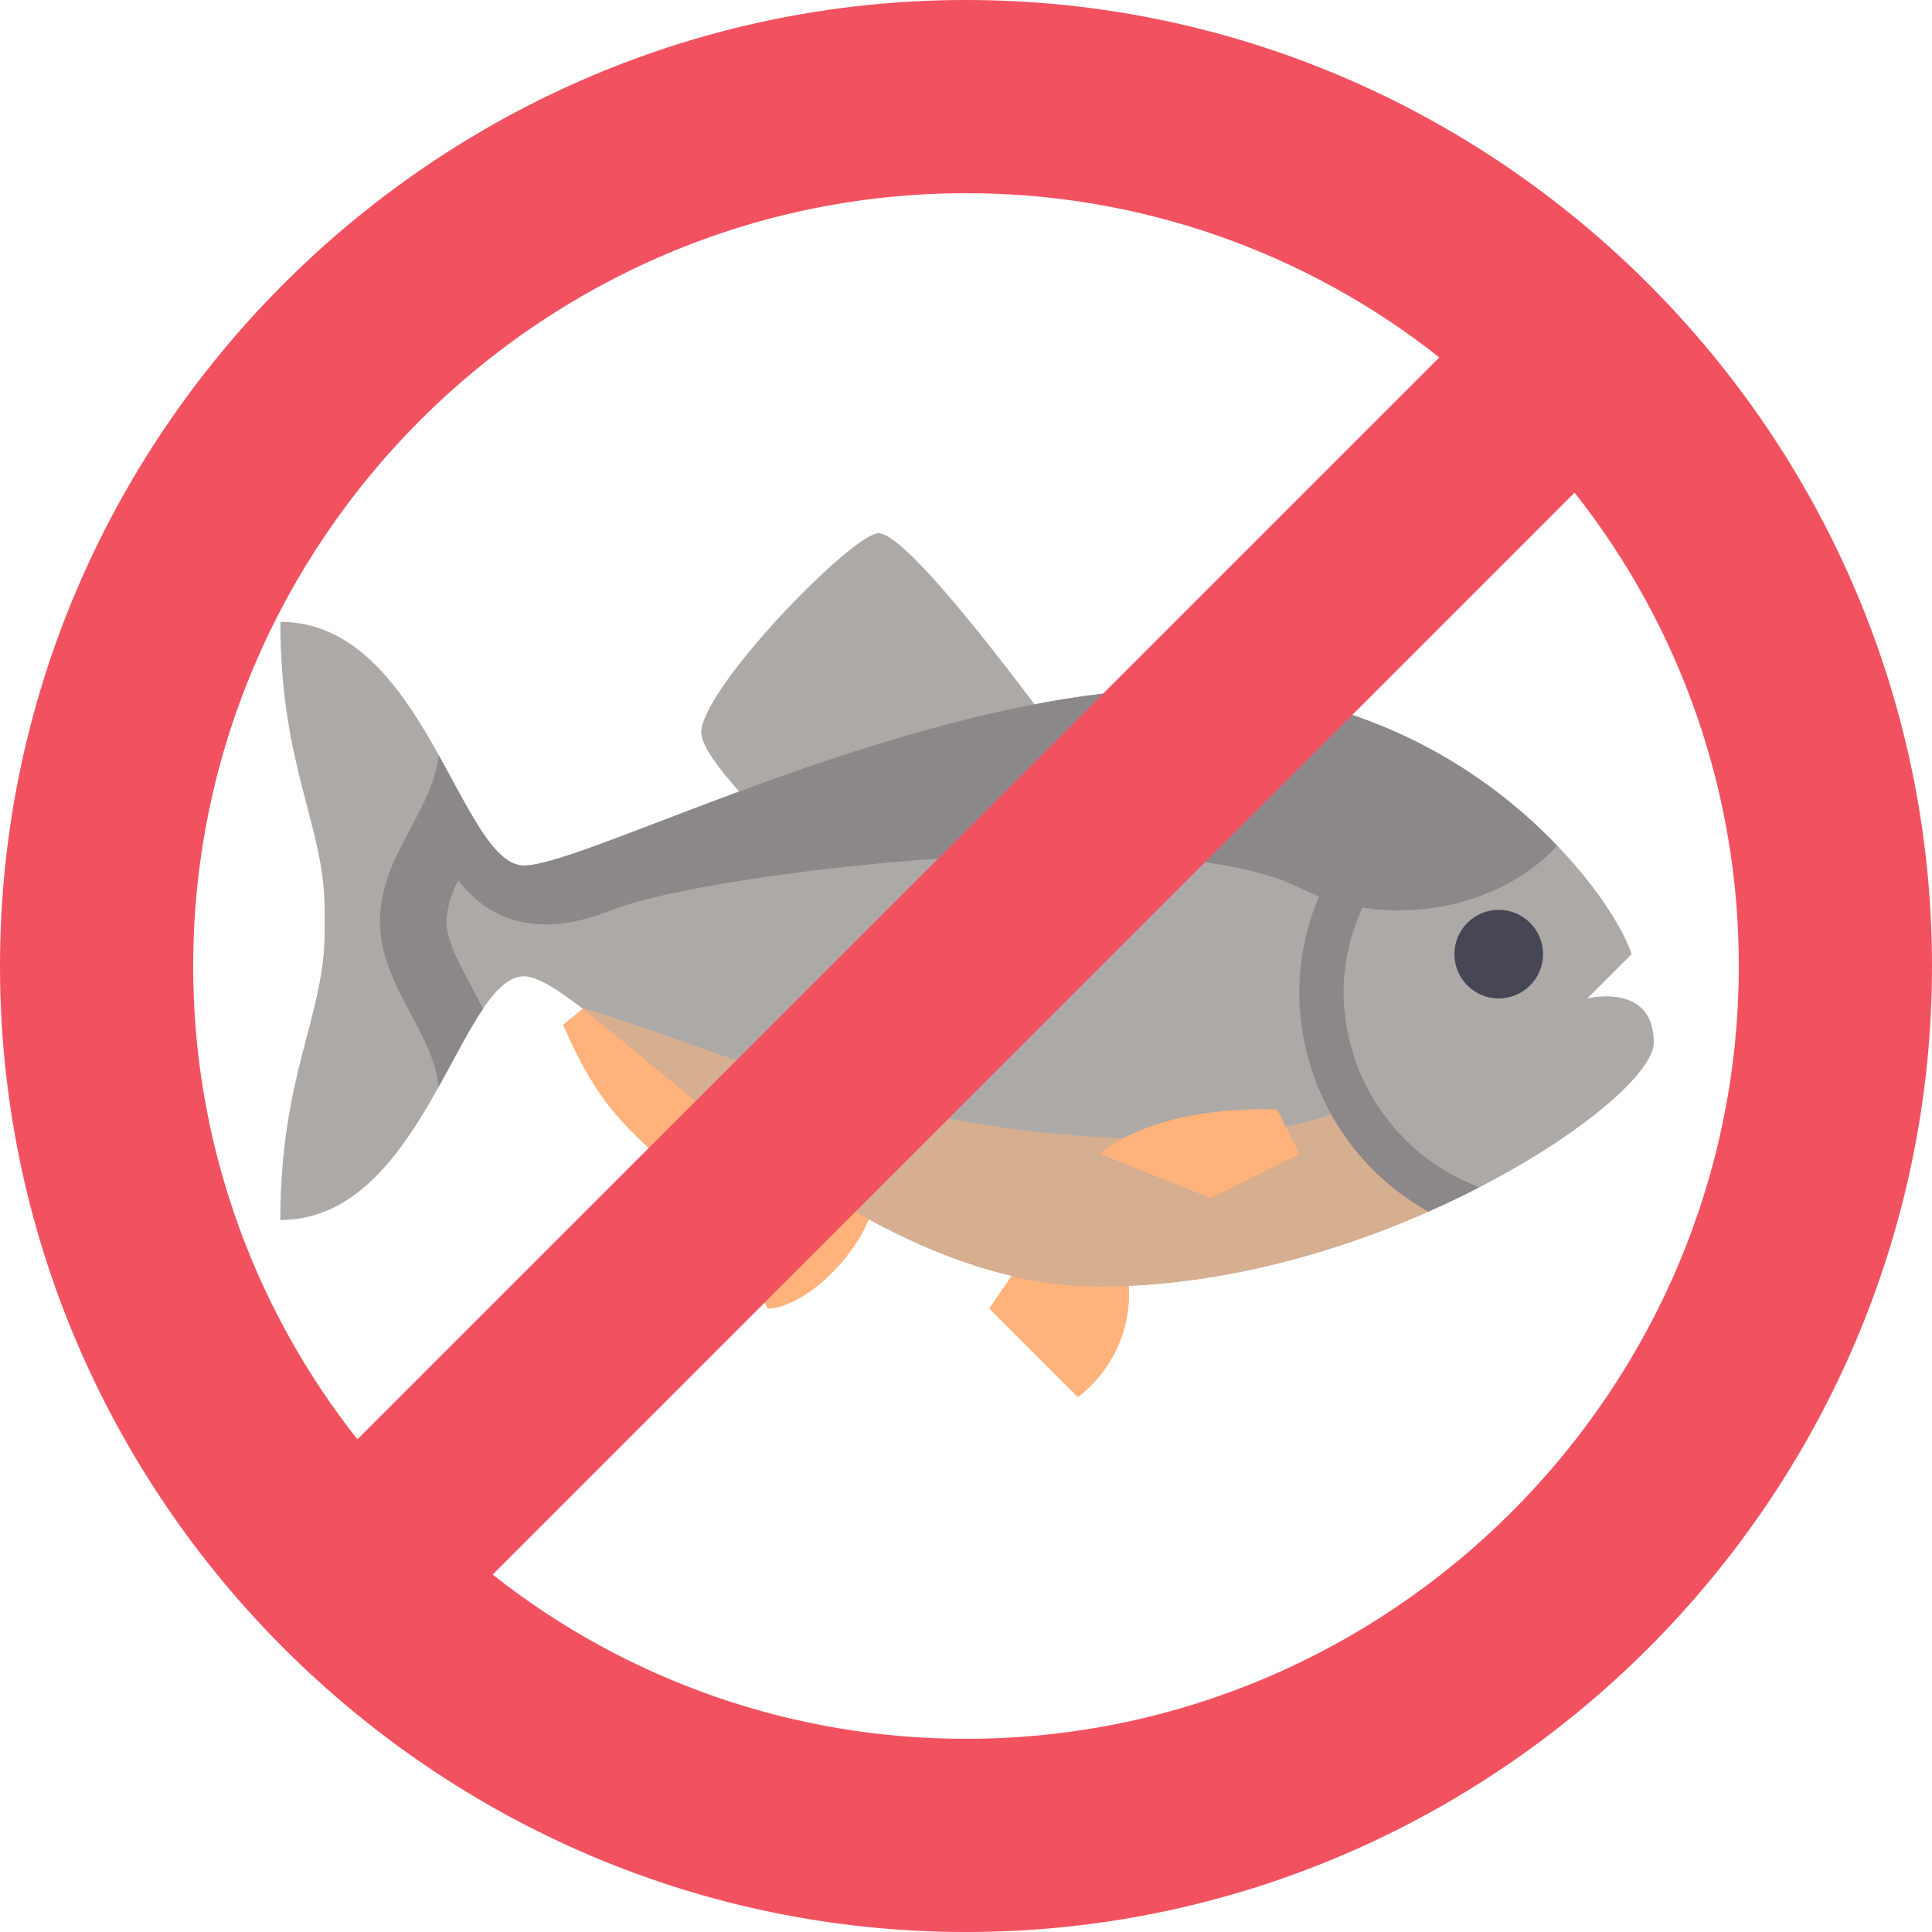
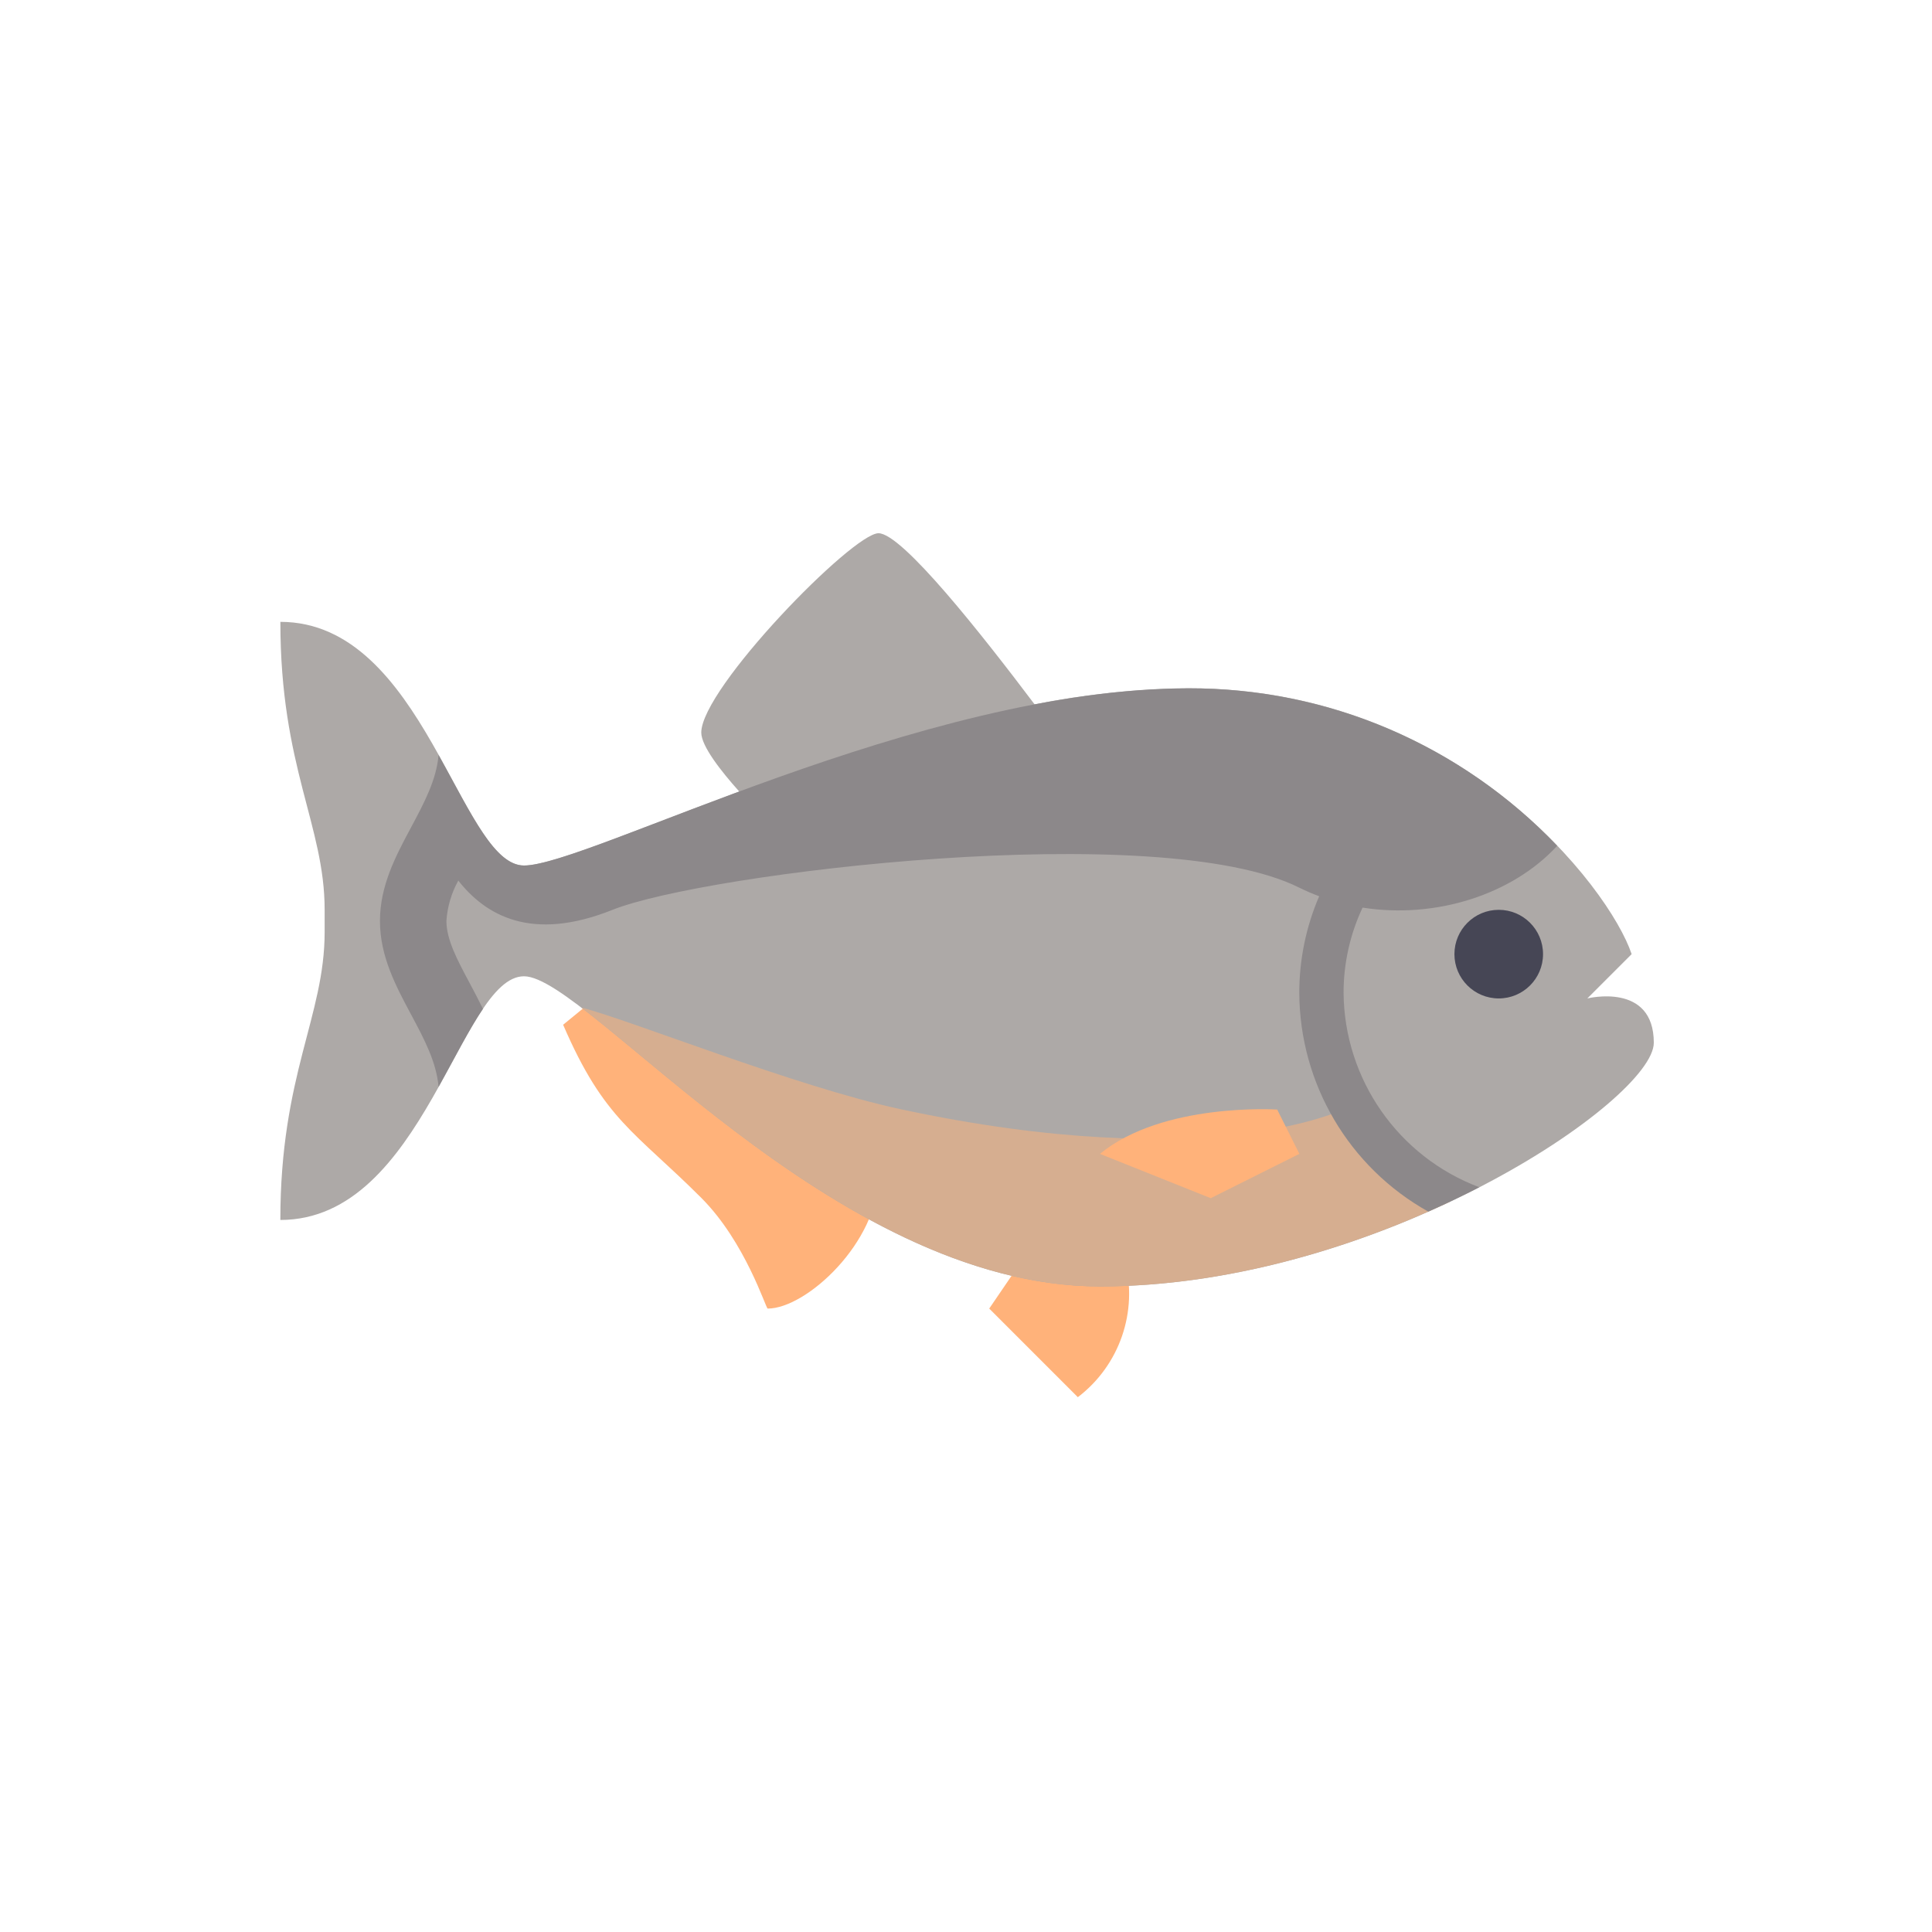
- <svg xmlns="http://www.w3.org/2000/svg" id="Component_19_1" data-name="Component 19 – 1" width="250" height="250" viewBox="0 0 250 250">
-   <g id="fish_2_" data-name="fish (2)" transform="translate(36.276 -25.967)">
-     <g id="Group_247" data-name="Group 247" transform="translate(36.593 155.284)">
-       <path id="Path_122" data-name="Path 122" d="M281.816,366.194l-13.527.269-4.031,5.912,11.466,11.466A16.838,16.838,0,0,0,281.816,366.194Z" transform="translate(-209.122 -332.363)" fill="#ffb27a" />
-       <path id="Path_123" data-name="Path 123" d="M146.223,291.544c0,8.6-9.316,17.2-14.333,17.2-.239,0-2.867-8.6-8.6-14.333-8.6-8.6-12.541-10.033-17.871-22.395l4.016-3.285Z" transform="translate(-105.42 -268.731)" fill="#ffb27a" />
+ <svg xmlns="http://www.w3.org/2000/svg" width="250" height="250" viewBox="0 0 250 250">
+   <g id="Group_262" data-name="Group 262" transform="translate(-1104 -628)">
+     <g id="Group_261" data-name="Group 261" transform="translate(-287 -281)">
+       <rect id="Rectangle_79" data-name="Rectangle 79" width="250" height="250" transform="translate(1391 909)" fill="none" />
    </g>
-     <path id="Path_124" data-name="Path 124" d="M169.125,155.164l5.733-5.733c-2.867-8.6-22.574-34.4-57.331-34.4A107.3,107.3,0,0,0,97.6,117.111c-6.739-8.938-17.129-22.144-20.2-22.144-3.344,0-22.932,20.066-22.932,25.8,0,1.746,2.58,5.019,4.915,7.623-13.636,5.038-24.181,9.576-27.847,9.576-8.241,0-12.9-31.532-31.532-31.532C0,125.245,5.733,132.77,5.733,143.7v2.867C5.733,157.494,0,165.018,0,183.83c18.632,0,23.291-31.532,31.532-31.532s39.773,40.132,74.53,40.132c36.19,0,71.663-24.127,71.663-31.532C177.725,153.015,169.125,155.164,169.125,155.164Z" fill="#ada9a7" />
-     <path id="Path_125" data-name="Path 125" d="M179.283,307.861c16.289,0,32.422-4.892,45.252-10.943-7.177-4.1-13.72-11.989-13.72-11.989s-17.2,8.6-57.331,0C139.834,282,118.276,273.3,112.152,271.77,125.5,281.944,151.345,307.861,179.283,307.861Z" transform="translate(-73.222 -115.431)" fill="#d6ae90" />
-     <path id="Path_126" data-name="Path 126" d="M331.348,315.457l-11.466,5.733-14.333-5.733c8.122-6.689,22.932-5.733,22.932-5.733Z" transform="translate(-199.487 -140.18)" fill="#ffb27a" />
-     <circle id="Ellipse_1" data-name="Ellipse 1" cx="5.733" cy="5.733" r="5.733" transform="translate(151.926 143.698)" fill="#464655" />
-     <path id="Path_127" data-name="Path 127" d="M189.487,173.157a65.609,65.609,0,0,0-47.7-20.383c-34.757,0-77.755,22.932-86,22.932-1.887,0-3.587-1.656-5.309-4.206l0,0c-1.806-2.674-3.637-6.322-5.738-10.094-.293,3.225-1.832,6.129-3.546,9.333-1.988,3.715-4.042,7.558-4.042,12.138s2.055,8.423,4.042,12.138c1.713,3.2,3.253,6.108,3.546,9.333,2.1-3.772,3.931-7.42,5.738-10.094-.56-1.153-1.142-2.253-1.7-3.3-1.623-3.035-3.026-5.658-3.026-8.082a12.4,12.4,0,0,1,1.539-5.213c3.517,4.453,9.408,8,19.96,3.78,11.9-4.761,70.733-11.932,88.863-2.867a27.277,27.277,0,0,0,2.572,1.109,31.516,31.516,0,0,0-2.572,12.482,32.566,32.566,0,0,0,16.689,28.325c2.3-1.015,4.508-2.069,6.6-3.151a27.139,27.139,0,0,1-17.56-25.175,25.954,25.954,0,0,1,2.459-11.01C173.8,182.647,183.707,179.445,189.487,173.157Z" transform="translate(-24.262 -37.741)" fill="#8c888a" />
+     <g id="fish_2_" data-name="fish (2)" transform="translate(1140.276 602.033)">
+       <g id="Group_247" data-name="Group 247" transform="translate(36.593 155.284)">
+         <path id="Path_122" data-name="Path 122" d="M281.816,366.194l-13.527.269-4.031,5.912,11.466,11.466A16.838,16.838,0,0,0,281.816,366.194Z" transform="translate(-209.122 -332.363)" fill="#ffb27a" />
+         <path id="Path_123" data-name="Path 123" d="M146.223,291.544c0,8.6-9.316,17.2-14.333,17.2-.239,0-2.867-8.6-8.6-14.333-8.6-8.6-12.541-10.033-17.871-22.395l4.016-3.285Z" transform="translate(-105.42 -268.731)" fill="#ffb27a" />
+       </g>
+       <path id="Path_124" data-name="Path 124" d="M169.125,155.164l5.733-5.733c-2.867-8.6-22.574-34.4-57.331-34.4A107.3,107.3,0,0,0,97.6,117.111c-6.739-8.938-17.129-22.144-20.2-22.144-3.344,0-22.932,20.066-22.932,25.8,0,1.746,2.58,5.019,4.915,7.623-13.636,5.038-24.181,9.576-27.847,9.576-8.241,0-12.9-31.532-31.532-31.532C0,125.245,5.733,132.77,5.733,143.7v2.867C5.733,157.494,0,165.018,0,183.83c18.632,0,23.291-31.532,31.532-31.532s39.773,40.132,74.53,40.132c36.19,0,71.663-24.127,71.663-31.532C177.725,153.015,169.125,155.164,169.125,155.164Z" fill="#ada9a7" />
+       <path id="Path_125" data-name="Path 125" d="M179.283,307.861c16.289,0,32.422-4.892,45.252-10.943-7.177-4.1-13.72-11.989-13.72-11.989s-17.2,8.6-57.331,0C139.834,282,118.276,273.3,112.152,271.77,125.5,281.944,151.345,307.861,179.283,307.861Z" transform="translate(-73.222 -115.431)" fill="#d6ae90" />
+       <path id="Path_126" data-name="Path 126" d="M331.348,315.457l-11.466,5.733-14.333-5.733c8.122-6.689,22.932-5.733,22.932-5.733Z" transform="translate(-199.487 -140.18)" fill="#ffb27a" />
+       <circle id="Ellipse_1" data-name="Ellipse 1" cx="5.733" cy="5.733" r="5.733" transform="translate(151.926 143.698)" fill="#464655" />
+       <path id="Path_127" data-name="Path 127" d="M189.487,173.157a65.609,65.609,0,0,0-47.7-20.383c-34.757,0-77.755,22.932-86,22.932-1.887,0-3.587-1.656-5.309-4.206l0,0c-1.806-2.674-3.637-6.322-5.738-10.094-.293,3.225-1.832,6.129-3.546,9.333-1.988,3.715-4.042,7.558-4.042,12.138s2.055,8.423,4.042,12.138c1.713,3.2,3.253,6.108,3.546,9.333,2.1-3.772,3.931-7.42,5.738-10.094-.56-1.153-1.142-2.253-1.7-3.3-1.623-3.035-3.026-5.658-3.026-8.082a12.4,12.4,0,0,1,1.539-5.213c3.517,4.453,9.408,8,19.96,3.78,11.9-4.761,70.733-11.932,88.863-2.867a27.277,27.277,0,0,0,2.572,1.109,31.516,31.516,0,0,0-2.572,12.482,32.566,32.566,0,0,0,16.689,28.325c2.3-1.015,4.508-2.069,6.6-3.151a27.139,27.139,0,0,1-17.56-25.175,25.954,25.954,0,0,1,2.459-11.01C173.8,182.647,183.707,179.445,189.487,173.157Z" transform="translate(-24.262 -37.741)" fill="#8c888a" />
+     </g>
  </g>
-   <path id="Icon_material-do-not-disturb-alt" data-name="Icon material-do-not-disturb-alt" d="M128,3C59.25,3,3,59.25,3,128S59.25,253,128,253s125-56.25,125-125S196.75,3,128,3ZM28,128C28,73,73,28,128,28a98.512,98.512,0,0,1,61.25,21.25l-140,140A98.512,98.512,0,0,1,28,128ZM128,228a98.512,98.512,0,0,1-61.25-21.25l140-140A98.512,98.512,0,0,1,228,128C228,183,183,228,128,228Z" transform="translate(-3 -3)" fill="#f25260" />
</svg>
